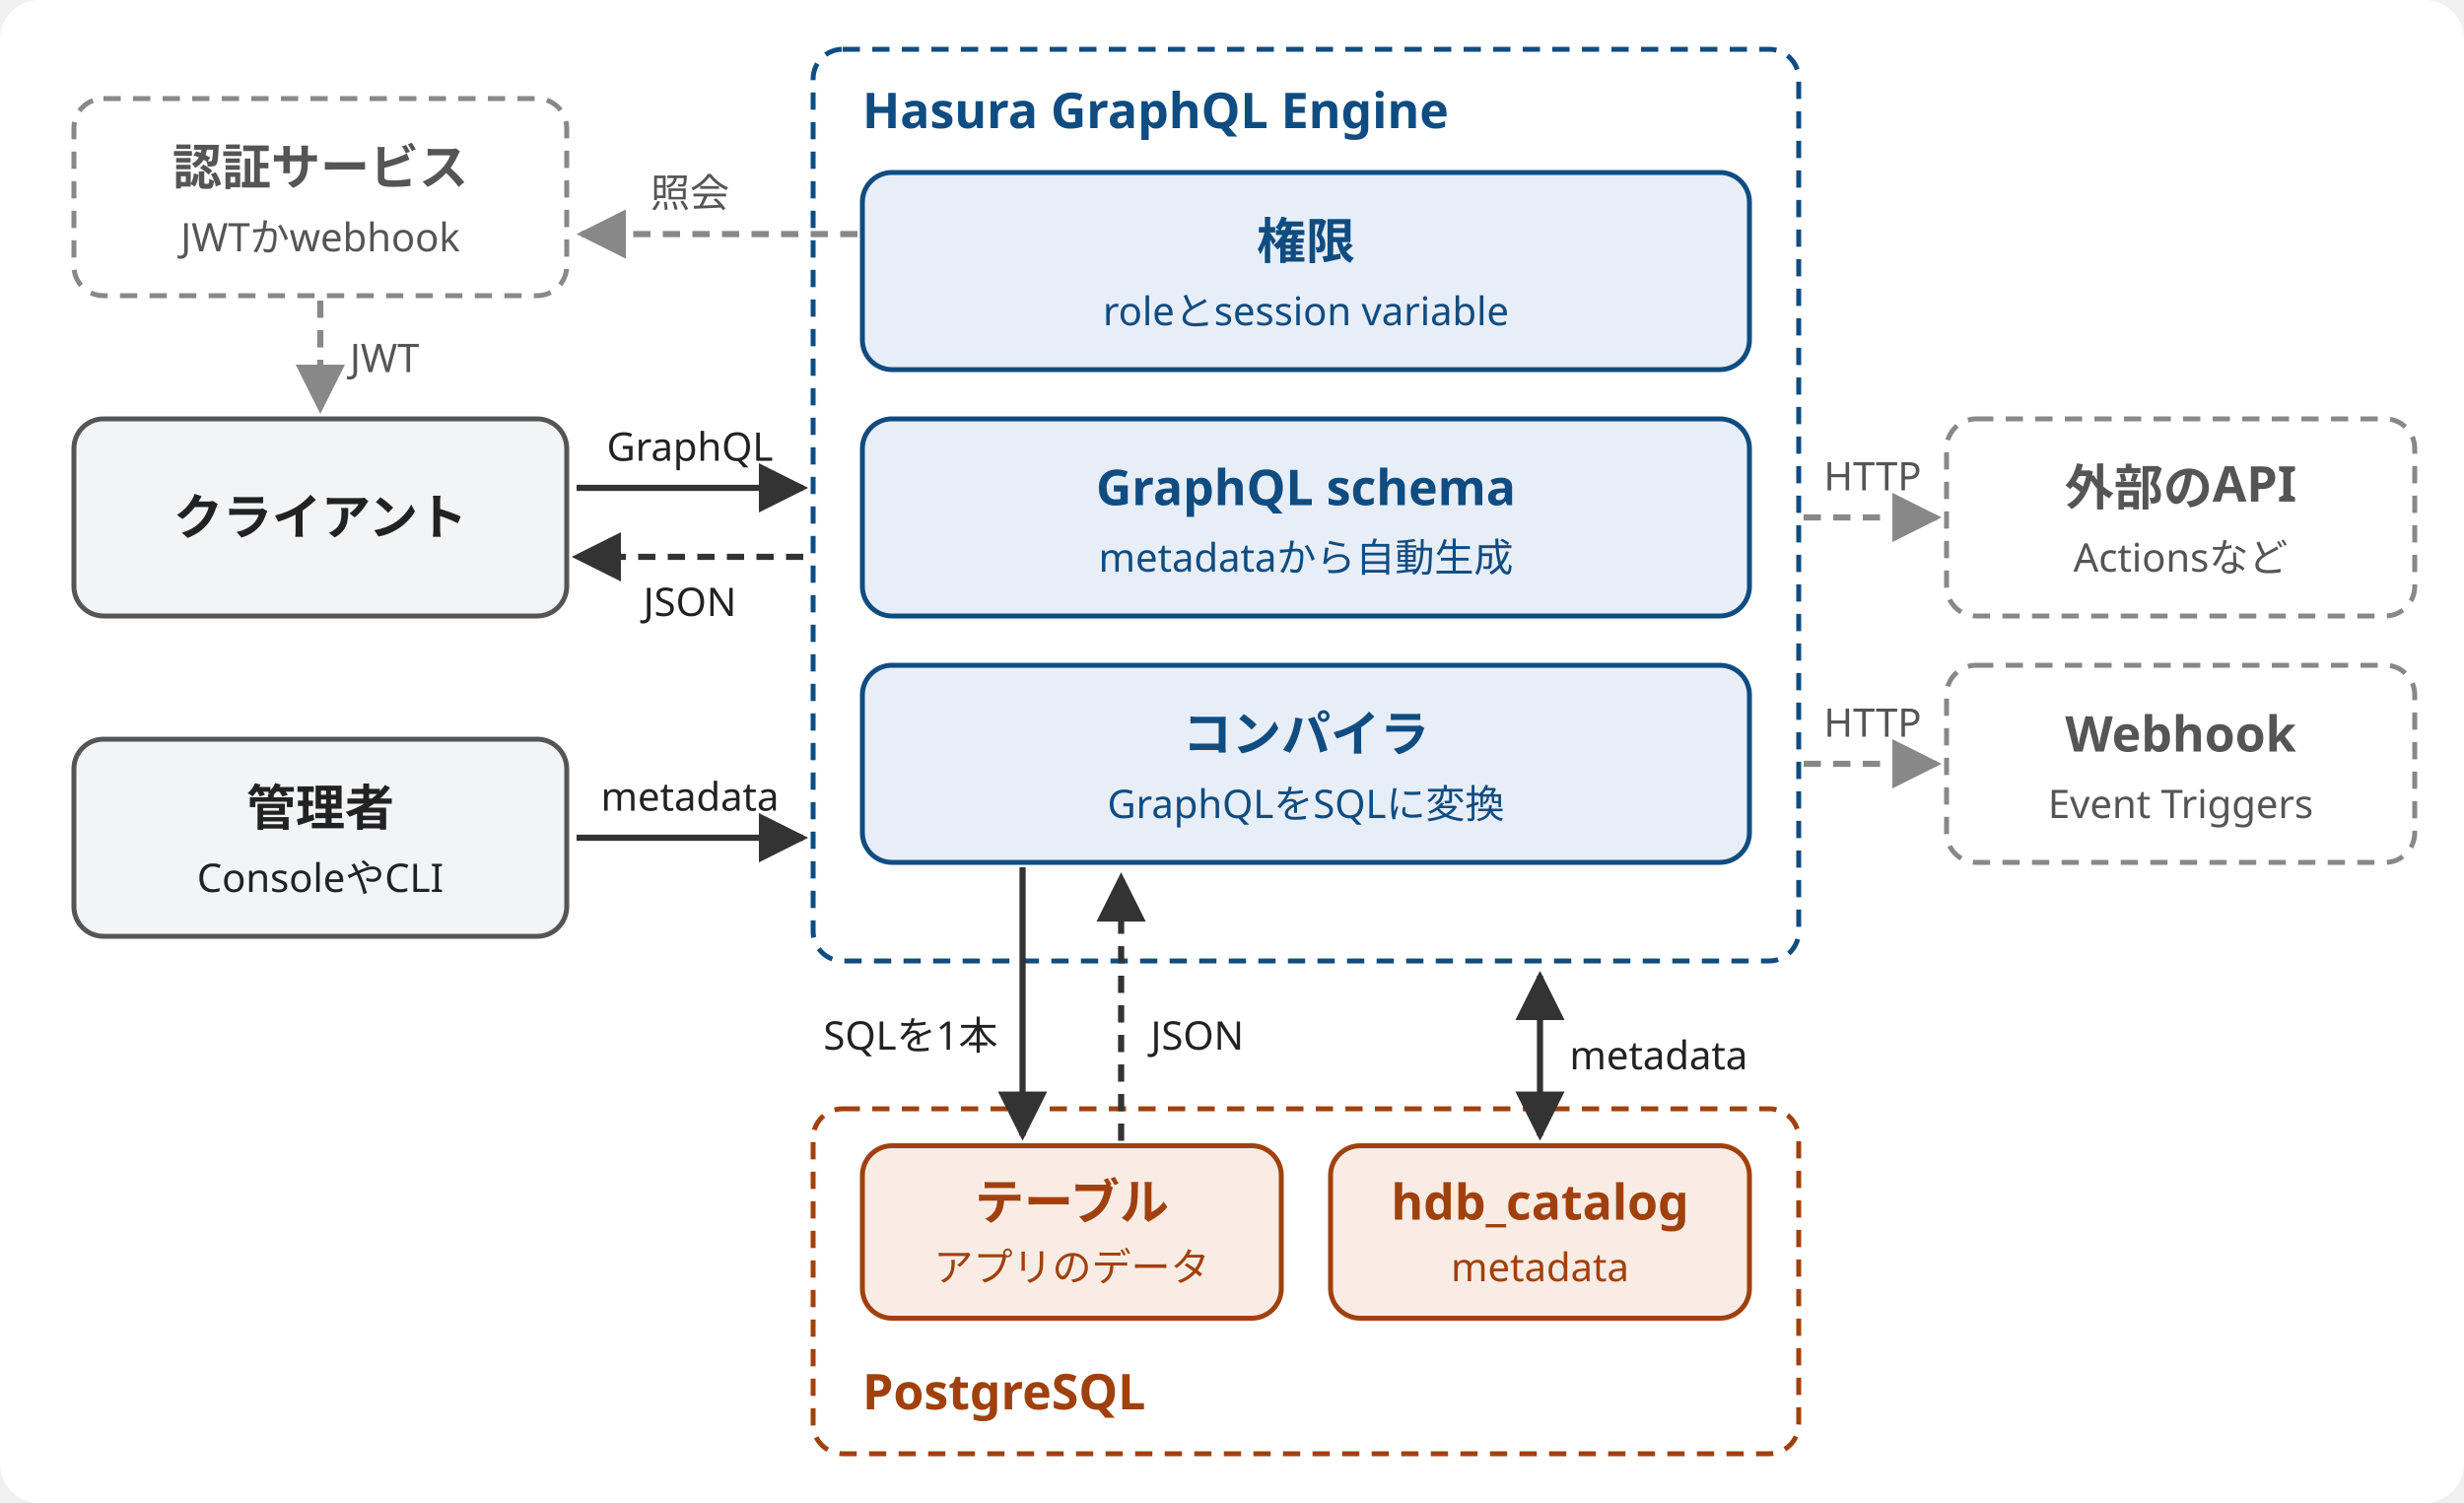
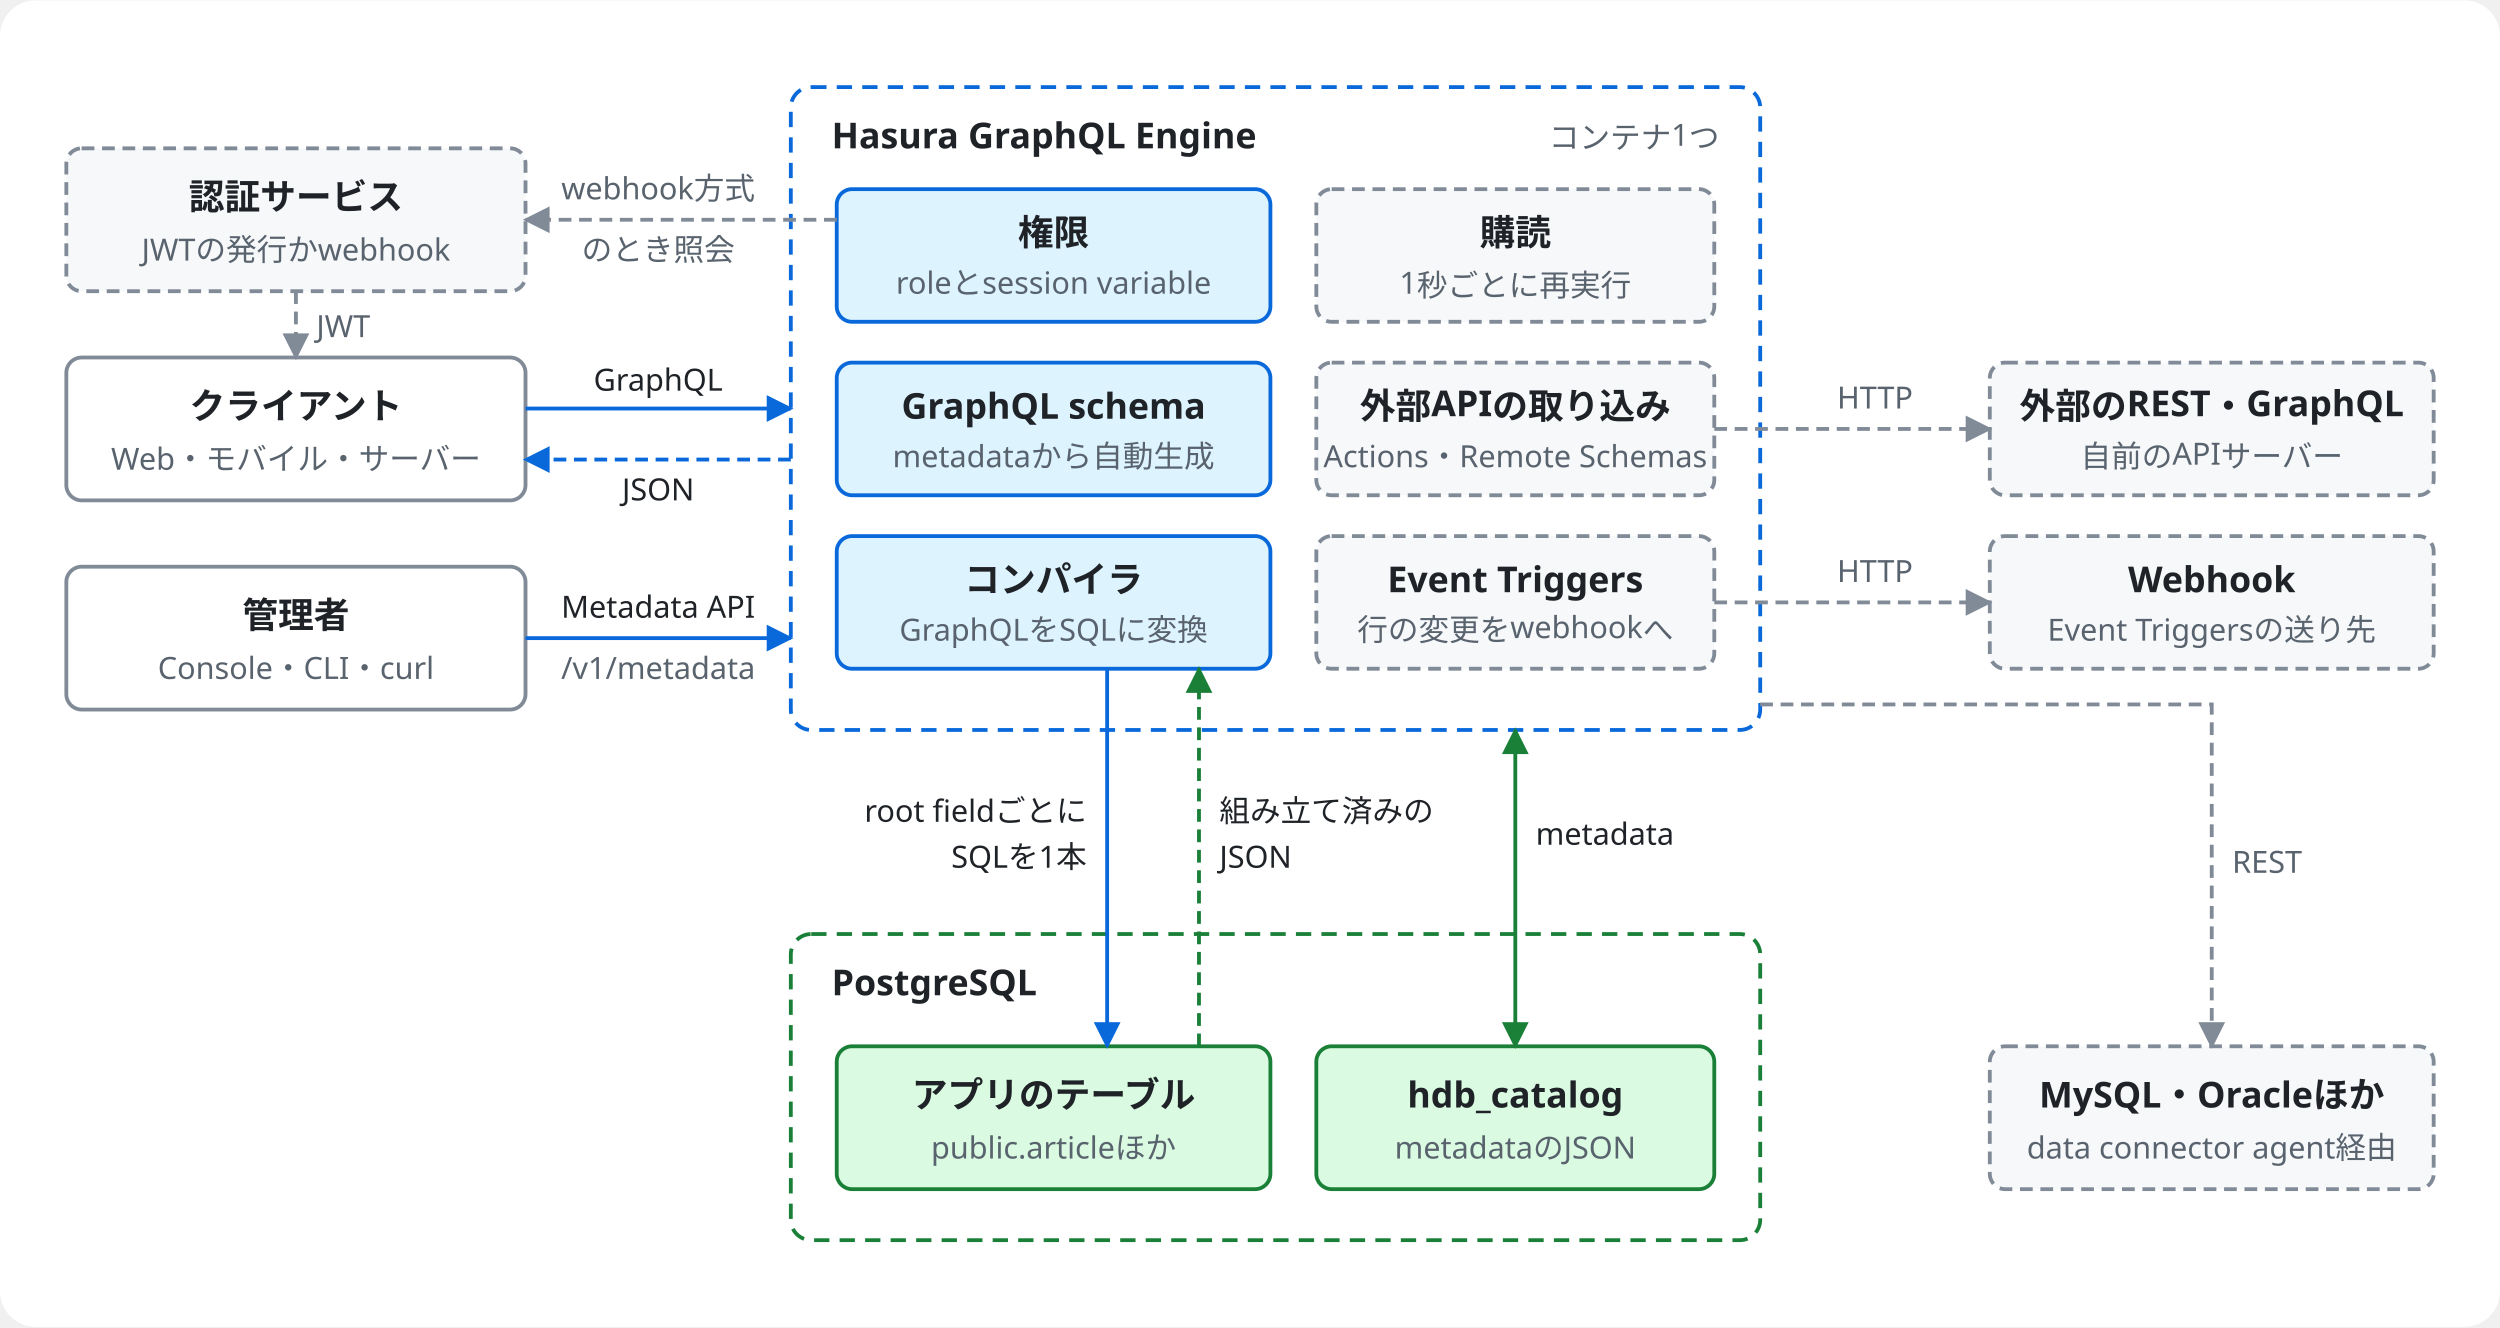
- <svg xmlns="http://www.w3.org/2000/svg" width="1000" height="610" viewBox="0 0 1000 610" font-family="Noto Sans JP, sans-serif">
+ <svg xmlns="http://www.w3.org/2000/svg" width="1100" height="584" viewBox="-10 -10 980 520" font-family="Noto Sans JP, sans-serif">
+   <style>
+ .t{fill:#1f2328;font-size:14px;font-weight:600}
+ .s{fill:#59636e;font-size:12px}
+ .l{fill:#1f2328;font-size:12px}
+ .box{fill:#ddf4ff;stroke:#0969da;stroke-width:1.5}
+ .db{fill:#dafbe1;stroke:#1a7f37;stroke-width:1.5}
+ .opt{fill:#f6f8fa;stroke:#818b98;stroke-width:1.5;stroke-dasharray:5 3}
+ .ext{fill:#fff;stroke:#818b98;stroke-width:1.5}
+ .frame{fill:none;stroke:#0969da;stroke-width:1.5;stroke-dasharray:6 4}
+ .frame-db{fill:none;stroke:#1a7f37;stroke-width:1.5;stroke-dasharray:6 4}
+ .life{stroke:#818b98;stroke-width:1;stroke-dasharray:4 4}
+ .a{stroke:#0969da;stroke-width:1.5;fill:none;marker-end:url(#ah)}
+ .a2{stroke:#0969da;stroke-width:1.5;fill:none;marker-end:url(#ah);marker-start:url(#ahs)}
+ .ar{stroke:#0969da;stroke-width:1.5;fill:none;stroke-dasharray:5 3;marker-end:url(#ah)}
+ .ao{stroke:#818b98;stroke-width:1.5;fill:none;stroke-dasharray:5 3;marker-end:url(#aho)}
+ .ag{stroke:#1a7f37;stroke-width:1.5;fill:none;marker-end:url(#ahg)}
+ .agr{stroke:#1a7f37;stroke-width:1.5;fill:none;stroke-dasharray:5 3;marker-end:url(#ahg)}
+ .ag2{stroke:#1a7f37;stroke-width:1.5;fill:none;marker-end:url(#ahg);marker-start:url(#ahgs)}
+ .mh{fill:#0969da}.mho{fill:#818b98}.mhg{fill:#1a7f37}
+ .panel{fill:#f6f8fa;stroke:#d1d9e0;stroke-width:1}
+ .head{fill:#59636e;font-size:12px;font-weight:600}
+ .rule{stroke:#d1d9e0;stroke-width:1}
+ .code{fill:#1f2328;font-size:12px}
+ .c-root{fill:#b6e3ff}.c-col{fill:#fae17d}.c-obj{fill:#aceebb}.c-arr{fill:#ecd8ff}
+ </style>
  <defs>
-     <marker id="a" viewBox="0 0 10 10" refX="9" refY="5" markerWidth="8" markerHeight="8" orient="auto">
-       <path d="M0,0 L10,5 L0,10 z" fill="#333" />
+     <marker id="ah" viewBox="0 0 10 10" refX="9" refY="5" markerWidth="7" markerHeight="7" orient="auto">
+       <path class="mh" d="M0,0 L10,5 L0,10 z" />
    </marker>
-     <marker id="b" viewBox="0 0 10 10" refX="1" refY="5" markerWidth="8" markerHeight="8" orient="auto">
-       <path d="M10,0 L0,5 L10,10 z" fill="#333" />
+     <marker id="ahs" viewBox="0 0 10 10" refX="1" refY="5" markerWidth="7" markerHeight="7" orient="auto">
+       <path class="mh" d="M10,0 L0,5 L10,10 z" />
    </marker>
-     <marker id="g" viewBox="0 0 10 10" refX="9" refY="5" markerWidth="8" markerHeight="8" orient="auto">
-       <path d="M0,0 L10,5 L0,10 z" fill="#888" />
+     <marker id="aho" viewBox="0 0 10 10" refX="9" refY="5" markerWidth="7" markerHeight="7" orient="auto">
+       <path class="mho" d="M0,0 L10,5 L0,10 z" />
+     </marker>
+     <marker id="ahg" viewBox="0 0 10 10" refX="9" refY="5" markerWidth="7" markerHeight="7" orient="auto">
+       <path class="mhg" d="M0,0 L10,5 L0,10 z" />
+     </marker>
+     <marker id="ahgs" viewBox="0 0 10 10" refX="1" refY="5" markerWidth="7" markerHeight="7" orient="auto">
+       <path class="mhg" d="M10,0 L0,5 L10,10 z" />
    </marker>
  </defs>
-   <rect x="0" y="0" width="1000" height="610" rx="16" fill="#fff" />
-   <rect x="30" y="40" width="200" height="80" rx="12" fill="#fff" stroke="#888" stroke-width="2" stroke-dasharray="7 5" />
-   <text x="130" y="75" font-size="20" font-weight="bold" text-anchor="middle" fill="#555">認証サービス</text>
-   <text x="130" y="102" font-size="16" text-anchor="middle" fill="#555">JWTかwebhook</text>
-   <rect x="30" y="170" width="200" height="80" rx="12" fill="#f3f4f6" stroke="#555" stroke-width="2" />
-   <text x="130" y="217" font-size="20" font-weight="bold" text-anchor="middle" fill="#222">クライアント</text>
-   <rect x="30" y="300" width="200" height="80" rx="12" fill="#f3f4f6" stroke="#555" stroke-width="2" />
-   <text x="130" y="335" font-size="20" font-weight="bold" text-anchor="middle" fill="#222">管理者</text>
-   <text x="130" y="362" font-size="16" text-anchor="middle" fill="#222">ConsoleやCLI</text>
-   <rect x="330" y="20" width="400" height="370" rx="12" fill="none" stroke="#0f4c81" stroke-width="2" stroke-dasharray="7 5" />
-   <text x="350" y="52" font-size="20" font-weight="bold" fill="#0f4c81">Hasura GraphQL Engine</text>
-   <rect x="350" y="70" width="360" height="80" rx="12" fill="#e8eef7" stroke="#0f4c81" stroke-width="2" />
-   <text x="530" y="105" font-size="20" font-weight="bold" text-anchor="middle" fill="#0f4c81">権限</text>
-   <text x="530" y="132" font-size="16" text-anchor="middle" fill="#0f4c81">roleとsession variable</text>
-   <rect x="350" y="170" width="360" height="80" rx="12" fill="#e8eef7" stroke="#0f4c81" stroke-width="2" />
-   <text x="530" y="205" font-size="20" font-weight="bold" text-anchor="middle" fill="#0f4c81">GraphQL schema</text>
-   <text x="530" y="232" font-size="16" text-anchor="middle" fill="#0f4c81">metadataから自動生成</text>
-   <rect x="350" y="270" width="360" height="80" rx="12" fill="#e8eef7" stroke="#0f4c81" stroke-width="2" />
-   <text x="530" y="305" font-size="20" font-weight="bold" text-anchor="middle" fill="#0f4c81">コンパイラ</text>
-   <text x="530" y="332" font-size="16" text-anchor="middle" fill="#0f4c81">GraphQLをSQLに変換</text>
-   <rect x="330" y="450" width="400" height="140" rx="12" fill="none" stroke="#a0410d" stroke-width="2" stroke-dasharray="7 5" />
-   <text x="350" y="572" font-size="20" font-weight="bold" fill="#a0410d">PostgreSQL</text>
-   <rect x="350" y="465" width="170" height="70" rx="12" fill="#f8ece4" stroke="#a0410d" stroke-width="2" />
-   <text x="435" y="495" font-size="20" font-weight="bold" text-anchor="middle" fill="#a0410d">テーブル</text>
-   <text x="435" y="520" font-size="16" text-anchor="middle" fill="#a0410d">アプリのデータ</text>
-   <rect x="540" y="465" width="170" height="70" rx="12" fill="#f8ece4" stroke="#a0410d" stroke-width="2" />
-   <text x="625" y="495" font-size="20" font-weight="bold" text-anchor="middle" fill="#a0410d">hdb_catalog</text>
-   <text x="625" y="520" font-size="16" text-anchor="middle" fill="#a0410d">metadata</text>
-   <rect x="790" y="170" width="190" height="80" rx="12" fill="#fff" stroke="#888" stroke-width="2" stroke-dasharray="7 5" />
-   <text x="885" y="205" font-size="20" font-weight="bold" text-anchor="middle" fill="#555">外部のAPI</text>
-   <text x="885" y="232" font-size="16" text-anchor="middle" fill="#555">Actionsなど</text>
-   <rect x="790" y="270" width="190" height="80" rx="12" fill="#fff" stroke="#888" stroke-width="2" stroke-dasharray="7 5" />
-   <text x="885" y="305" font-size="20" font-weight="bold" text-anchor="middle" fill="#555">Webhook</text>
-   <text x="885" y="332" font-size="16" text-anchor="middle" fill="#555">Event Triggers</text>
-   <line x1="130" y1="122" x2="130" y2="166" stroke="#888" stroke-width="2.5" stroke-dasharray="7 5" marker-end="url(#g)" />
-   <text x="142" y="151" font-size="16" fill="#555">JWT</text>
-   <line x1="348" y1="95" x2="236" y2="95" stroke="#888" stroke-width="2.5" stroke-dasharray="7 5" marker-end="url(#g)" />
-   <text x="280" y="84" font-size="16" text-anchor="middle" fill="#555">照会</text>
-   <line x1="234" y1="198" x2="326" y2="198" stroke="#333" stroke-width="2.5" marker-end="url(#a)" />
-   <text x="280" y="187" font-size="16" text-anchor="middle" fill="#222">GraphQL</text>
-   <line x1="326" y1="226" x2="234" y2="226" stroke="#333" stroke-width="2.5" stroke-dasharray="7 5" marker-end="url(#a)" />
-   <text x="280" y="250" font-size="16" text-anchor="middle" fill="#222">JSON</text>
-   <line x1="234" y1="340" x2="326" y2="340" stroke="#333" stroke-width="2.5" marker-end="url(#a)" />
-   <text x="280" y="329" font-size="16" text-anchor="middle" fill="#222">metadata</text>
-   <line x1="415" y1="352" x2="415" y2="461" stroke="#333" stroke-width="2.5" marker-end="url(#a)" />
-   <text x="405" y="426" font-size="16" text-anchor="end" fill="#222">SQLを1本</text>
-   <line x1="455" y1="463" x2="455" y2="356" stroke="#333" stroke-width="2.5" stroke-dasharray="7 5" marker-end="url(#a)" />
-   <text x="467" y="426" font-size="16" fill="#222">JSON</text>
-   <line x1="625" y1="461" x2="625" y2="396" stroke="#333" stroke-width="2.5" marker-start="url(#b)" marker-end="url(#a)" />
-   <text x="637" y="434" font-size="16" fill="#222">metadata</text>
-   <line x1="732" y1="210" x2="786" y2="210" stroke="#888" stroke-width="2.5" stroke-dasharray="7 5" marker-end="url(#g)" />
-   <text x="760" y="199" font-size="16" text-anchor="middle" fill="#555">HTTP</text>
-   <line x1="732" y1="310" x2="786" y2="310" stroke="#888" stroke-width="2.5" stroke-dasharray="7 5" marker-end="url(#g)" />
-   <text x="760" y="299" font-size="16" text-anchor="middle" fill="#555">HTTP</text>
+   <rect x="-10" y="-10" width="980" height="520" rx="14" fill="#fff" />
+   <rect class="opt" x="16" y="48" width="180" height="56" rx="6" />
+   <text class="t" x="106" y="72" text-anchor="middle">認証サービス</text>
+   <text class="s" x="106" y="92" text-anchor="middle">JWTの発行かwebhook</text>
+   <rect class="ext" x="16" y="130" width="180" height="56" rx="6" />
+   <text class="t" x="106" y="154" text-anchor="middle">クライアント</text>
+   <text class="s" x="106" y="174" text-anchor="middle">Web・モバイル・サーバー</text>
+   <rect class="ext" x="16" y="212" width="180" height="56" rx="6" />
+   <text class="t" x="106" y="236" text-anchor="middle">管理者</text>
+   <text class="s" x="106" y="256" text-anchor="middle">Console・CLI・curl</text>
+   <rect class="frame" x="300" y="24" width="380" height="252" rx="8" />
+   <text class="t" x="316" y="48">Hasura GraphQL Engine</text>
+   <text class="s" x="664" y="48" text-anchor="end">コンテナ1つ</text>
+   <rect class="box" x="318" y="64" width="170" height="52" rx="6" />
+   <text class="t" x="403" y="86" text-anchor="middle">権限</text>
+   <text class="s" x="403" y="105" text-anchor="middle">roleとsession variable</text>
+   <rect class="box" x="318" y="132" width="170" height="52" rx="6" />
+   <text class="t" x="403" y="154" text-anchor="middle">GraphQL schema</text>
+   <text class="s" x="403" y="173" text-anchor="middle">metadataから自動生成</text>
+   <rect class="box" x="318" y="200" width="170" height="52" rx="6" />
+   <text class="t" x="403" y="222" text-anchor="middle">コンパイラ</text>
+   <text class="s" x="403" y="241" text-anchor="middle">GraphQLをSQLに変換</text>
+   <rect class="opt" x="506" y="64" width="156" height="52" rx="6" />
+   <text class="t" x="584" y="86" text-anchor="middle">購読</text>
+   <text class="s" x="584" y="105" text-anchor="middle">1秒ごとに再実行</text>
+   <rect class="opt" x="506" y="132" width="156" height="52" rx="6" />
+   <text class="t" x="584" y="154" text-anchor="middle">外部APIの取り込み</text>
+   <text class="s" x="584" y="173" text-anchor="middle">Actions・Remote Schemas</text>
+   <rect class="opt" x="506" y="200" width="156" height="52" rx="6" />
+   <text class="t" x="584" y="222" text-anchor="middle">Event Triggers</text>
+   <text class="s" x="584" y="241" text-anchor="middle">行の変更をwebhookへ</text>
+   <rect class="frame-db" x="300" y="356" width="380" height="120" rx="8" />
+   <text class="t" x="316" y="380">PostgreSQL</text>
+   <rect class="db" x="318" y="400" width="170" height="56" rx="6" />
+   <text class="t" x="403" y="424" text-anchor="middle">アプリのテーブル</text>
+   <text class="s" x="403" y="444" text-anchor="middle">public.articleほか</text>
+   <rect class="db" x="506" y="400" width="156" height="56" rx="6" />
+   <text class="t" x="584" y="424" text-anchor="middle">hdb_catalog</text>
+   <text class="s" x="584" y="444" text-anchor="middle">metadataのJSON</text>
+   <rect class="opt" x="770" y="132" width="174" height="52" rx="6" />
+   <text class="t" x="857" y="154" text-anchor="middle">外部のREST・GraphQL</text>
+   <text class="s" x="857" y="173" text-anchor="middle">自前のAPIサーバー</text>
+   <rect class="opt" x="770" y="200" width="174" height="52" rx="6" />
+   <text class="t" x="857" y="222" text-anchor="middle">Webhook</text>
+   <text class="s" x="857" y="241" text-anchor="middle">Event Triggersの送り先</text>
+   <rect class="opt" x="770" y="400" width="174" height="56" rx="6" />
+   <text class="t" x="857" y="424" text-anchor="middle">MySQL・Oracleほか</text>
+   <text class="s" x="857" y="444" text-anchor="middle">data connector agent経由</text>
+   <path class="ao" d="M106,104 V130" />
+   <text class="s" x="114" y="122">JWT</text>
+   <path class="ao" d="M318,76 H196" />
+   <text class="s" x="248" y="68" text-anchor="middle">webhook方式</text>
+   <text class="s" x="248" y="92" text-anchor="middle">のとき照会</text>
+   <path class="a" d="M196,150 H300" />
+   <text class="l" x="248" y="143" text-anchor="middle">GraphQL</text>
+   <path class="ar" d="M300,170 H196" />
+   <text class="l" x="248" y="186" text-anchor="middle">JSON</text>
+   <path class="a" d="M196,240 H300" />
+   <text class="l" x="248" y="232" text-anchor="middle">Metadata API</text>
+   <text class="s" x="248" y="256" text-anchor="middle">/v1/metadata</text>
+   <path class="a" d="M424,252 V400" />
+   <text class="l" x="416" y="312" text-anchor="end">root fieldごとに</text>
+   <text class="l" x="416" y="330" text-anchor="end">SQLを1本</text>
+   <path class="agr" d="M460,400 V252" />
+   <text class="l" x="468" y="312">組み立て済みの</text>
+   <text class="l" x="468" y="330">JSON</text>
+   <path class="ag2" d="M584,400 V276" />
+   <text class="l" x="592" y="321">metadata</text>
+   <path class="ao" d="M662,158 H770" />
+   <text class="s" x="725" y="150" text-anchor="middle">HTTP</text>
+   <path class="ao" d="M662,226 H770" />
+   <text class="s" x="725" y="218" text-anchor="middle">HTTP</text>
+   <path class="ao" d="M680,266 H857 V400" />
+   <text class="s" x="865" y="332">REST</text>
</svg>
